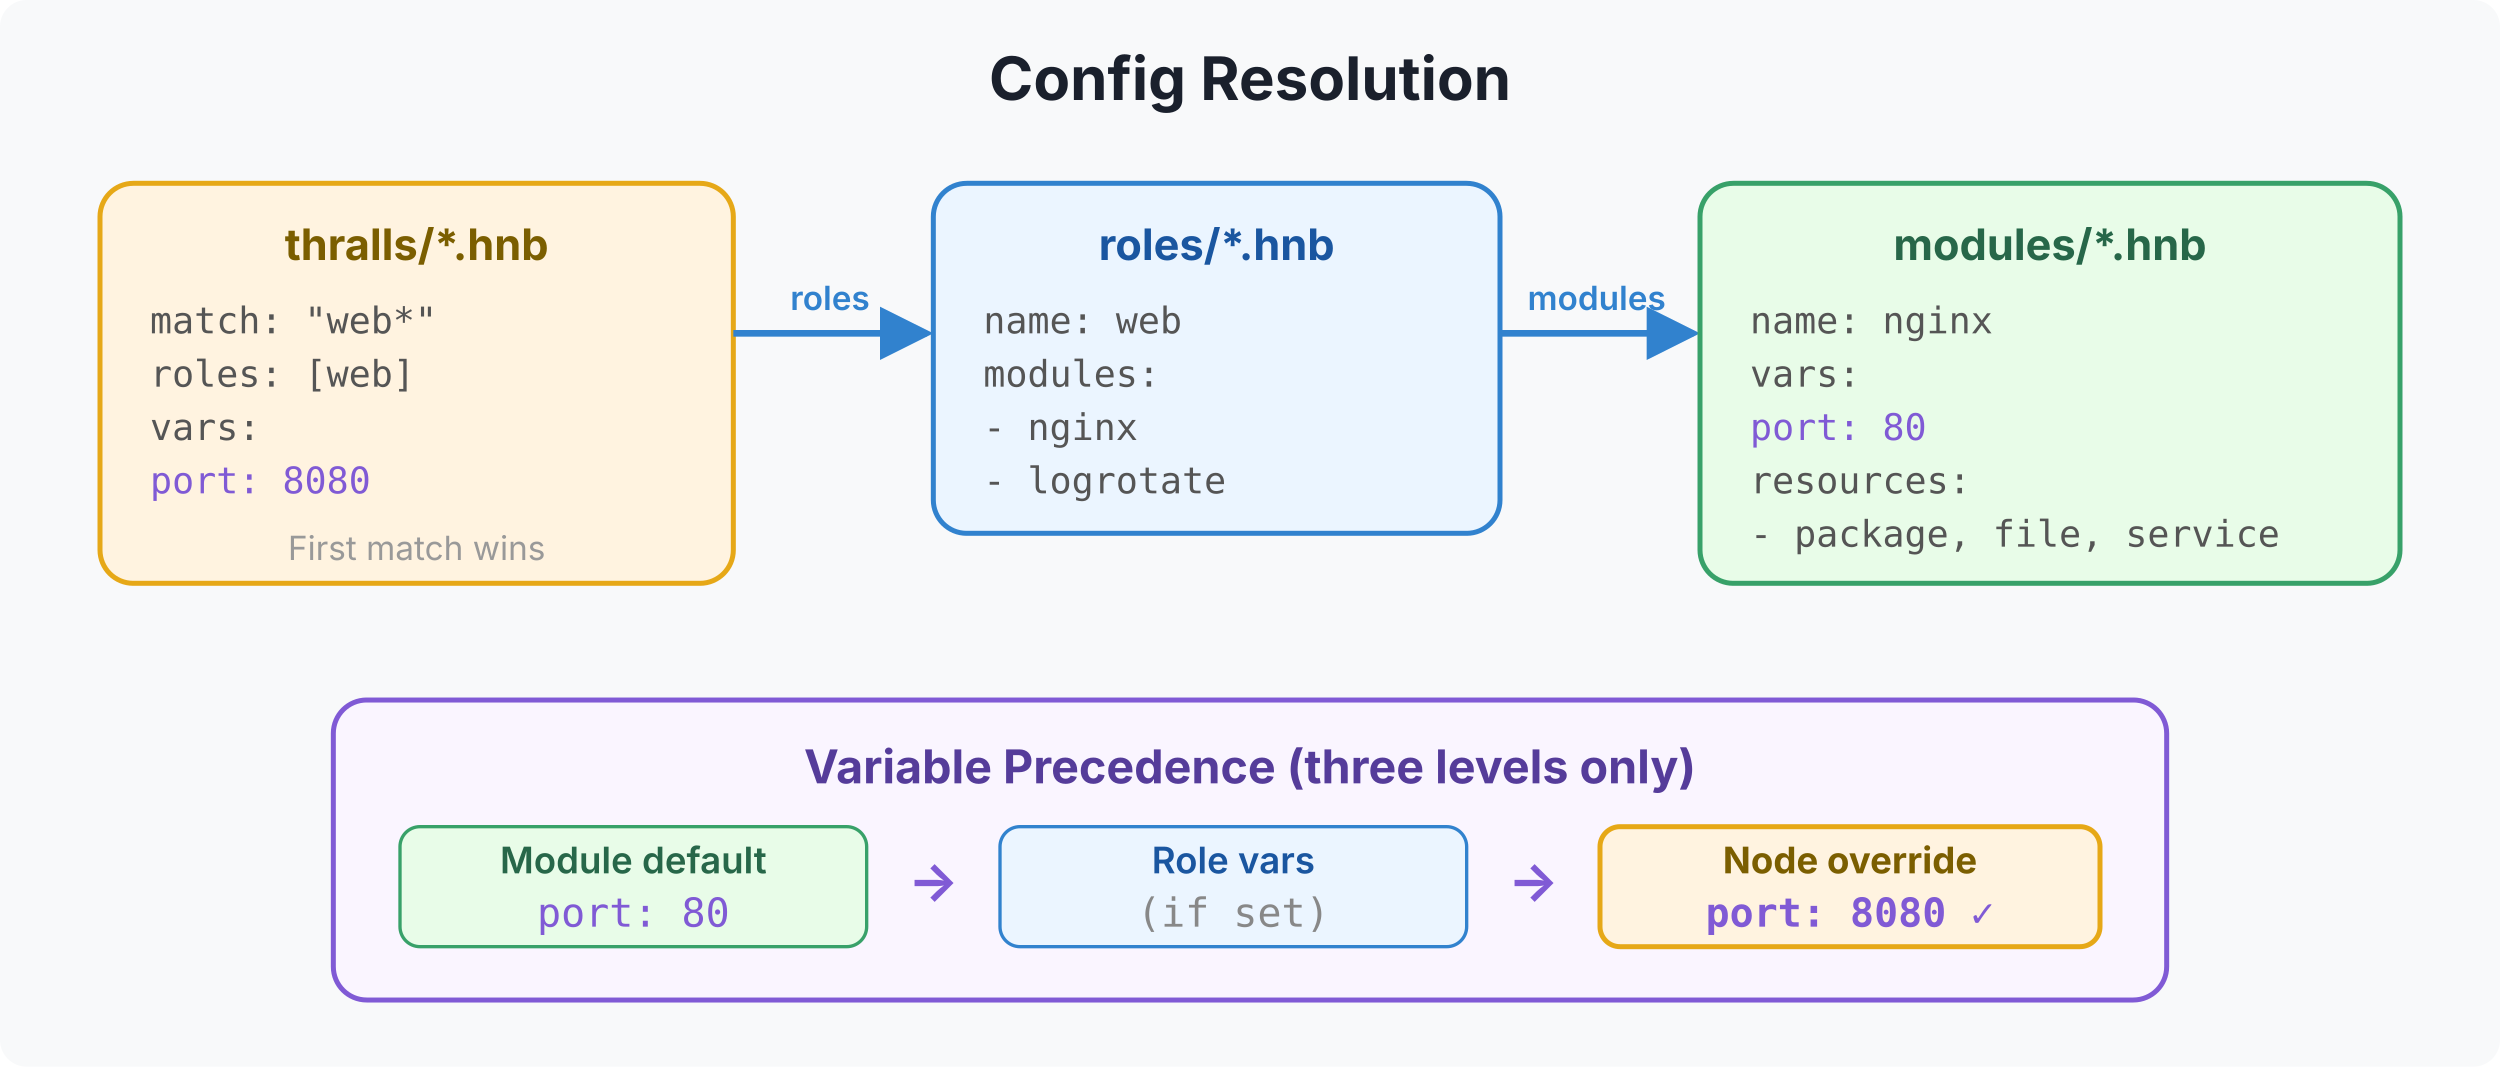
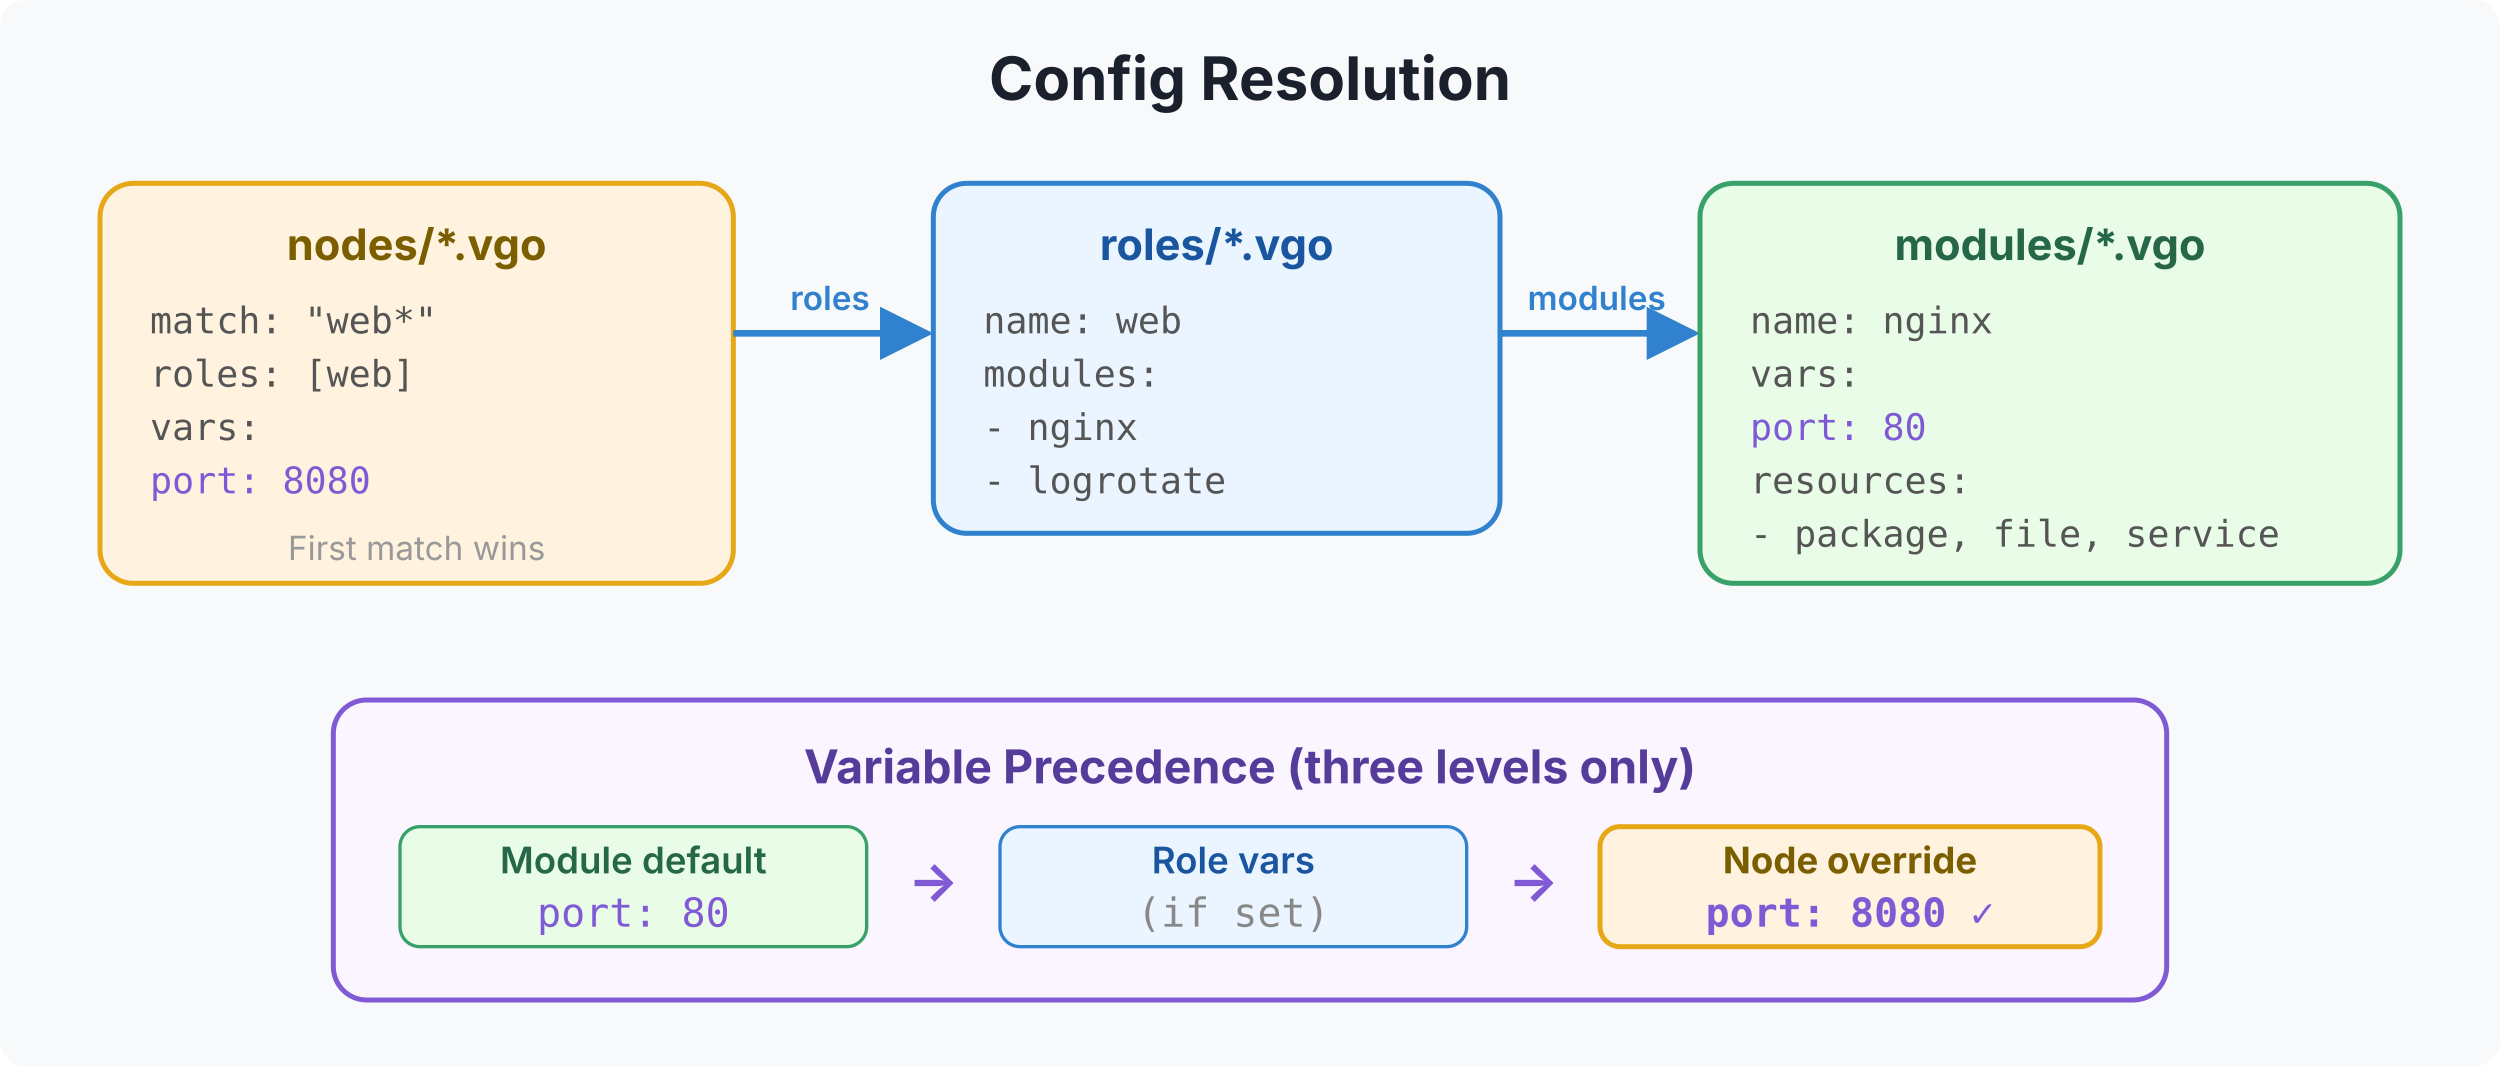
<svg xmlns="http://www.w3.org/2000/svg" viewBox="0 0 750 320" font-family="Inter, system-ui, sans-serif" font-size="13">
  <defs>
    <marker id="arrBlue" markerWidth="8" markerHeight="8" refX="7" refY="4" orient="auto">
      <path d="M 0 0 L 8 4 L 0 8 Z" fill="#3182ce" />
    </marker>
    <marker id="arrPurple" markerWidth="8" markerHeight="8" refX="7" refY="4" orient="auto">
      <path d="M 0 0 L 8 4 L 0 8 Z" fill="#805ad5" />
    </marker>
  </defs>
  <rect width="750" height="320" fill="#f8f9fa" rx="8" />
  <text x="375" y="30" text-anchor="middle" font-size="18" font-weight="700" fill="#1a202c">Config Resolution</text>
  <rect x="30" y="55" width="190" height="120" rx="10" fill="#fff3e0" stroke="#e6a817" stroke-width="1.5" />
-   <text x="125" y="78" text-anchor="middle" font-weight="700" fill="#7b5e00" font-size="13">thralls/*.hnb</text>
+   <text x="125" y="78" text-anchor="middle" font-weight="700" fill="#7b5e00" font-size="13">nodes/*.vgo</text>
  <text x="45" y="100" font-size="11" fill="#555" font-family="monospace">match: "web*"</text>
  <text x="45" y="116" font-size="11" fill="#555" font-family="monospace">roles: [web]</text>
  <text x="45" y="132" font-size="11" fill="#555" font-family="monospace">vars:</text>
  <text x="45" y="148" font-size="11" fill="#805ad5" font-family="monospace">  port: 8080</text>
  <text x="125" y="168" text-anchor="middle" font-size="10" fill="#999">First match wins</text>
  <line x1="220" y1="100" x2="278" y2="100" stroke="#3182ce" stroke-width="2" marker-end="url(#arrBlue)" />
  <text x="249" y="93" text-anchor="middle" font-size="10" fill="#3182ce" font-weight="600">roles</text>
  <rect x="280" y="55" width="170" height="105" rx="10" fill="#ebf5ff" stroke="#3182ce" stroke-width="1.5" />
-   <text x="365" y="78" text-anchor="middle" font-weight="700" fill="#1a56a0" font-size="13">roles/*.hnb</text>
+   <text x="365" y="78" text-anchor="middle" font-weight="700" fill="#1a56a0" font-size="13">roles/*.vgo</text>
  <text x="295" y="100" font-size="11" fill="#555" font-family="monospace">name: web</text>
  <text x="295" y="116" font-size="11" fill="#555" font-family="monospace">modules:</text>
  <text x="295" y="132" font-size="11" fill="#555" font-family="monospace">  - nginx</text>
  <text x="295" y="148" font-size="11" fill="#555" font-family="monospace">  - logrotate</text>
  <line x1="450" y1="100" x2="508" y2="100" stroke="#3182ce" stroke-width="2" marker-end="url(#arrBlue)" />
  <text x="479" y="93" text-anchor="middle" font-size="10" fill="#3182ce" font-weight="600">modules</text>
  <rect x="510" y="55" width="210" height="120" rx="10" fill="#e8fce8" stroke="#38a169" stroke-width="1.5" />
-   <text x="615" y="78" text-anchor="middle" font-weight="700" fill="#276749" font-size="13">modules/*.hnb</text>
+   <text x="615" y="78" text-anchor="middle" font-weight="700" fill="#276749" font-size="13">modules/*.vgo</text>
  <text x="525" y="100" font-size="11" fill="#555" font-family="monospace">name: nginx</text>
  <text x="525" y="116" font-size="11" fill="#555" font-family="monospace">vars:</text>
  <text x="525" y="132" font-size="11" fill="#805ad5" font-family="monospace">  port: 80</text>
  <text x="525" y="148" font-size="11" fill="#555" font-family="monospace">resources:</text>
  <text x="525" y="164" font-size="11" fill="#555" font-family="monospace">  - package, file, service</text>
  <rect x="100" y="210" width="550" height="90" rx="10" fill="#faf5ff" stroke="#805ad5" stroke-width="1.5" />
  <text x="375" y="235" text-anchor="middle" font-weight="700" fill="#553c9a" font-size="14">Variable Precedence (three levels only)</text>
  <rect x="120" y="248" width="140" height="36" rx="6" fill="#e8fce8" stroke="#38a169" stroke-width="1" />
  <text x="190" y="262" text-anchor="middle" font-size="11" fill="#276749" font-weight="600">Module default</text>
  <text x="190" y="278" text-anchor="middle" font-size="12" fill="#805ad5" font-family="monospace">port: 80</text>
  <text x="280" y="270" text-anchor="middle" font-size="16" fill="#805ad5" font-weight="700">→</text>
  <rect x="300" y="248" width="140" height="36" rx="6" fill="#ebf5ff" stroke="#3182ce" stroke-width="1" />
  <text x="370" y="262" text-anchor="middle" font-size="11" fill="#1a56a0" font-weight="600">Role vars</text>
  <text x="370" y="278" text-anchor="middle" font-size="12" fill="#888" font-family="monospace">(if set)</text>
  <text x="460" y="270" text-anchor="middle" font-size="16" fill="#805ad5" font-weight="700">→</text>
  <rect x="480" y="248" width="150" height="36" rx="6" fill="#fff3e0" stroke="#e6a817" stroke-width="1.5" />
  <text x="555" y="262" text-anchor="middle" font-size="11" fill="#7b5e00" font-weight="700">Node override</text>
  <text x="555" y="278" text-anchor="middle" font-size="12" fill="#805ad5" font-family="monospace" font-weight="700">port: 8080 ✓</text>
</svg>
